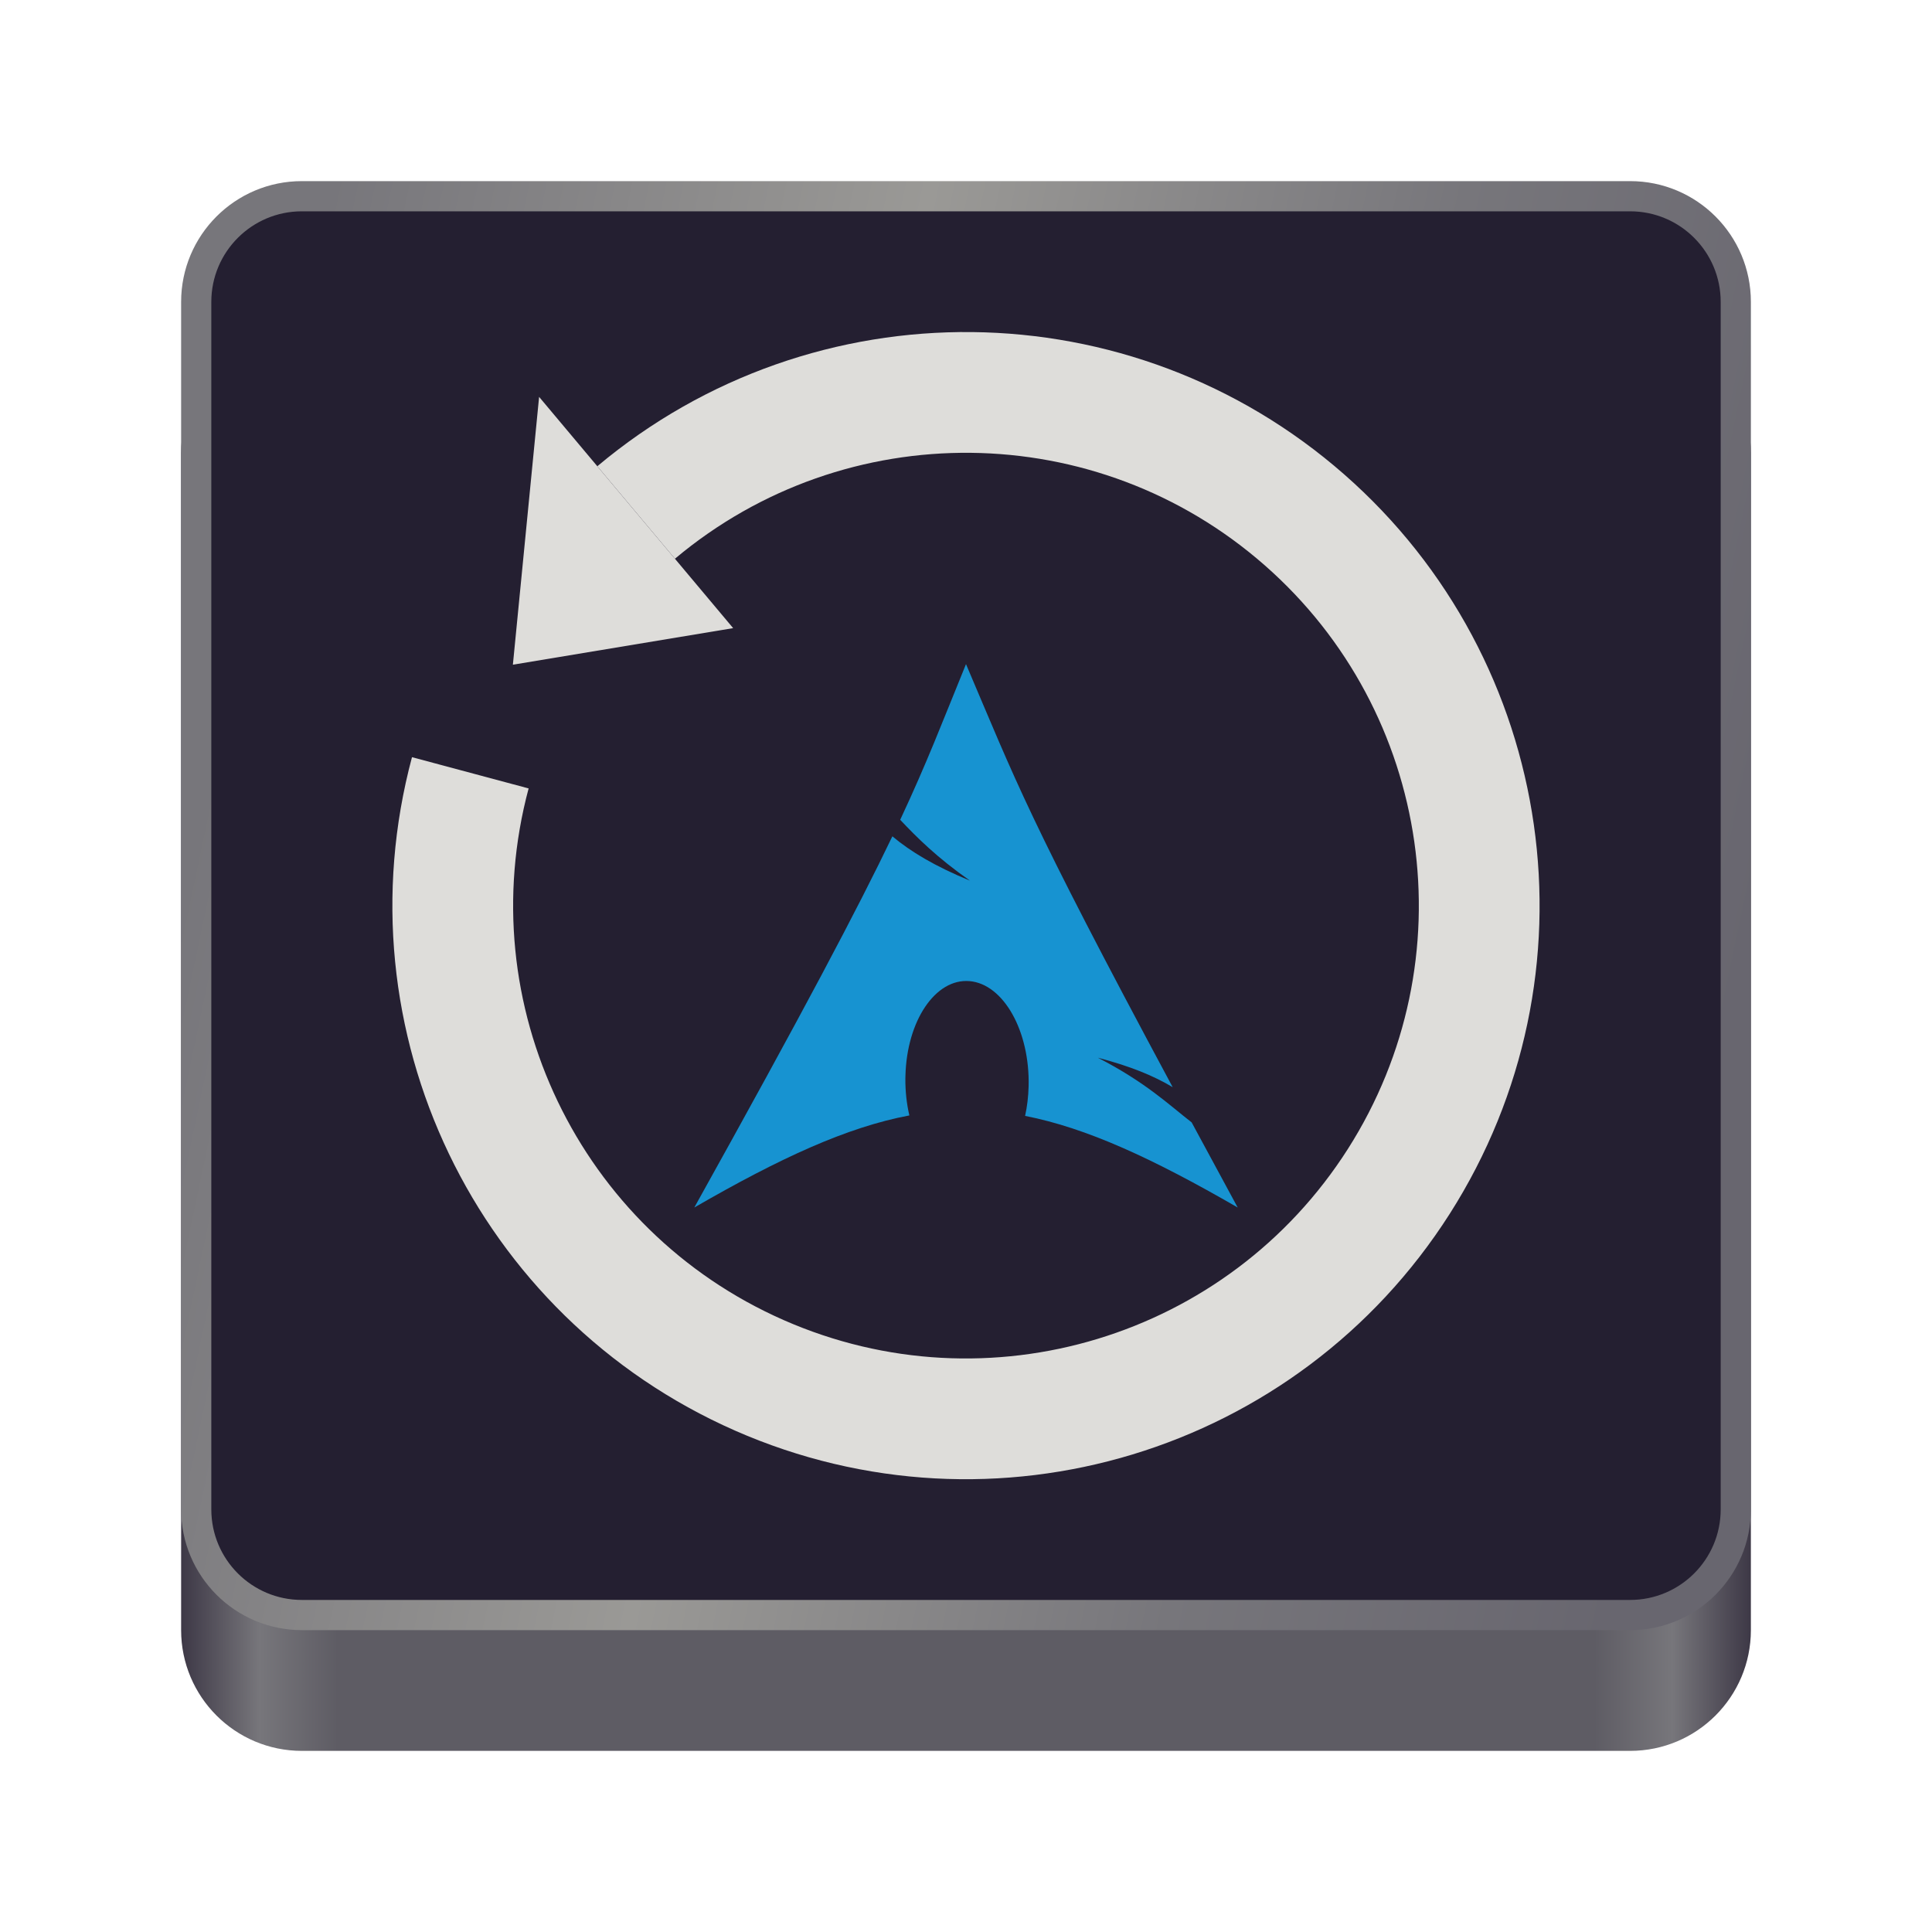
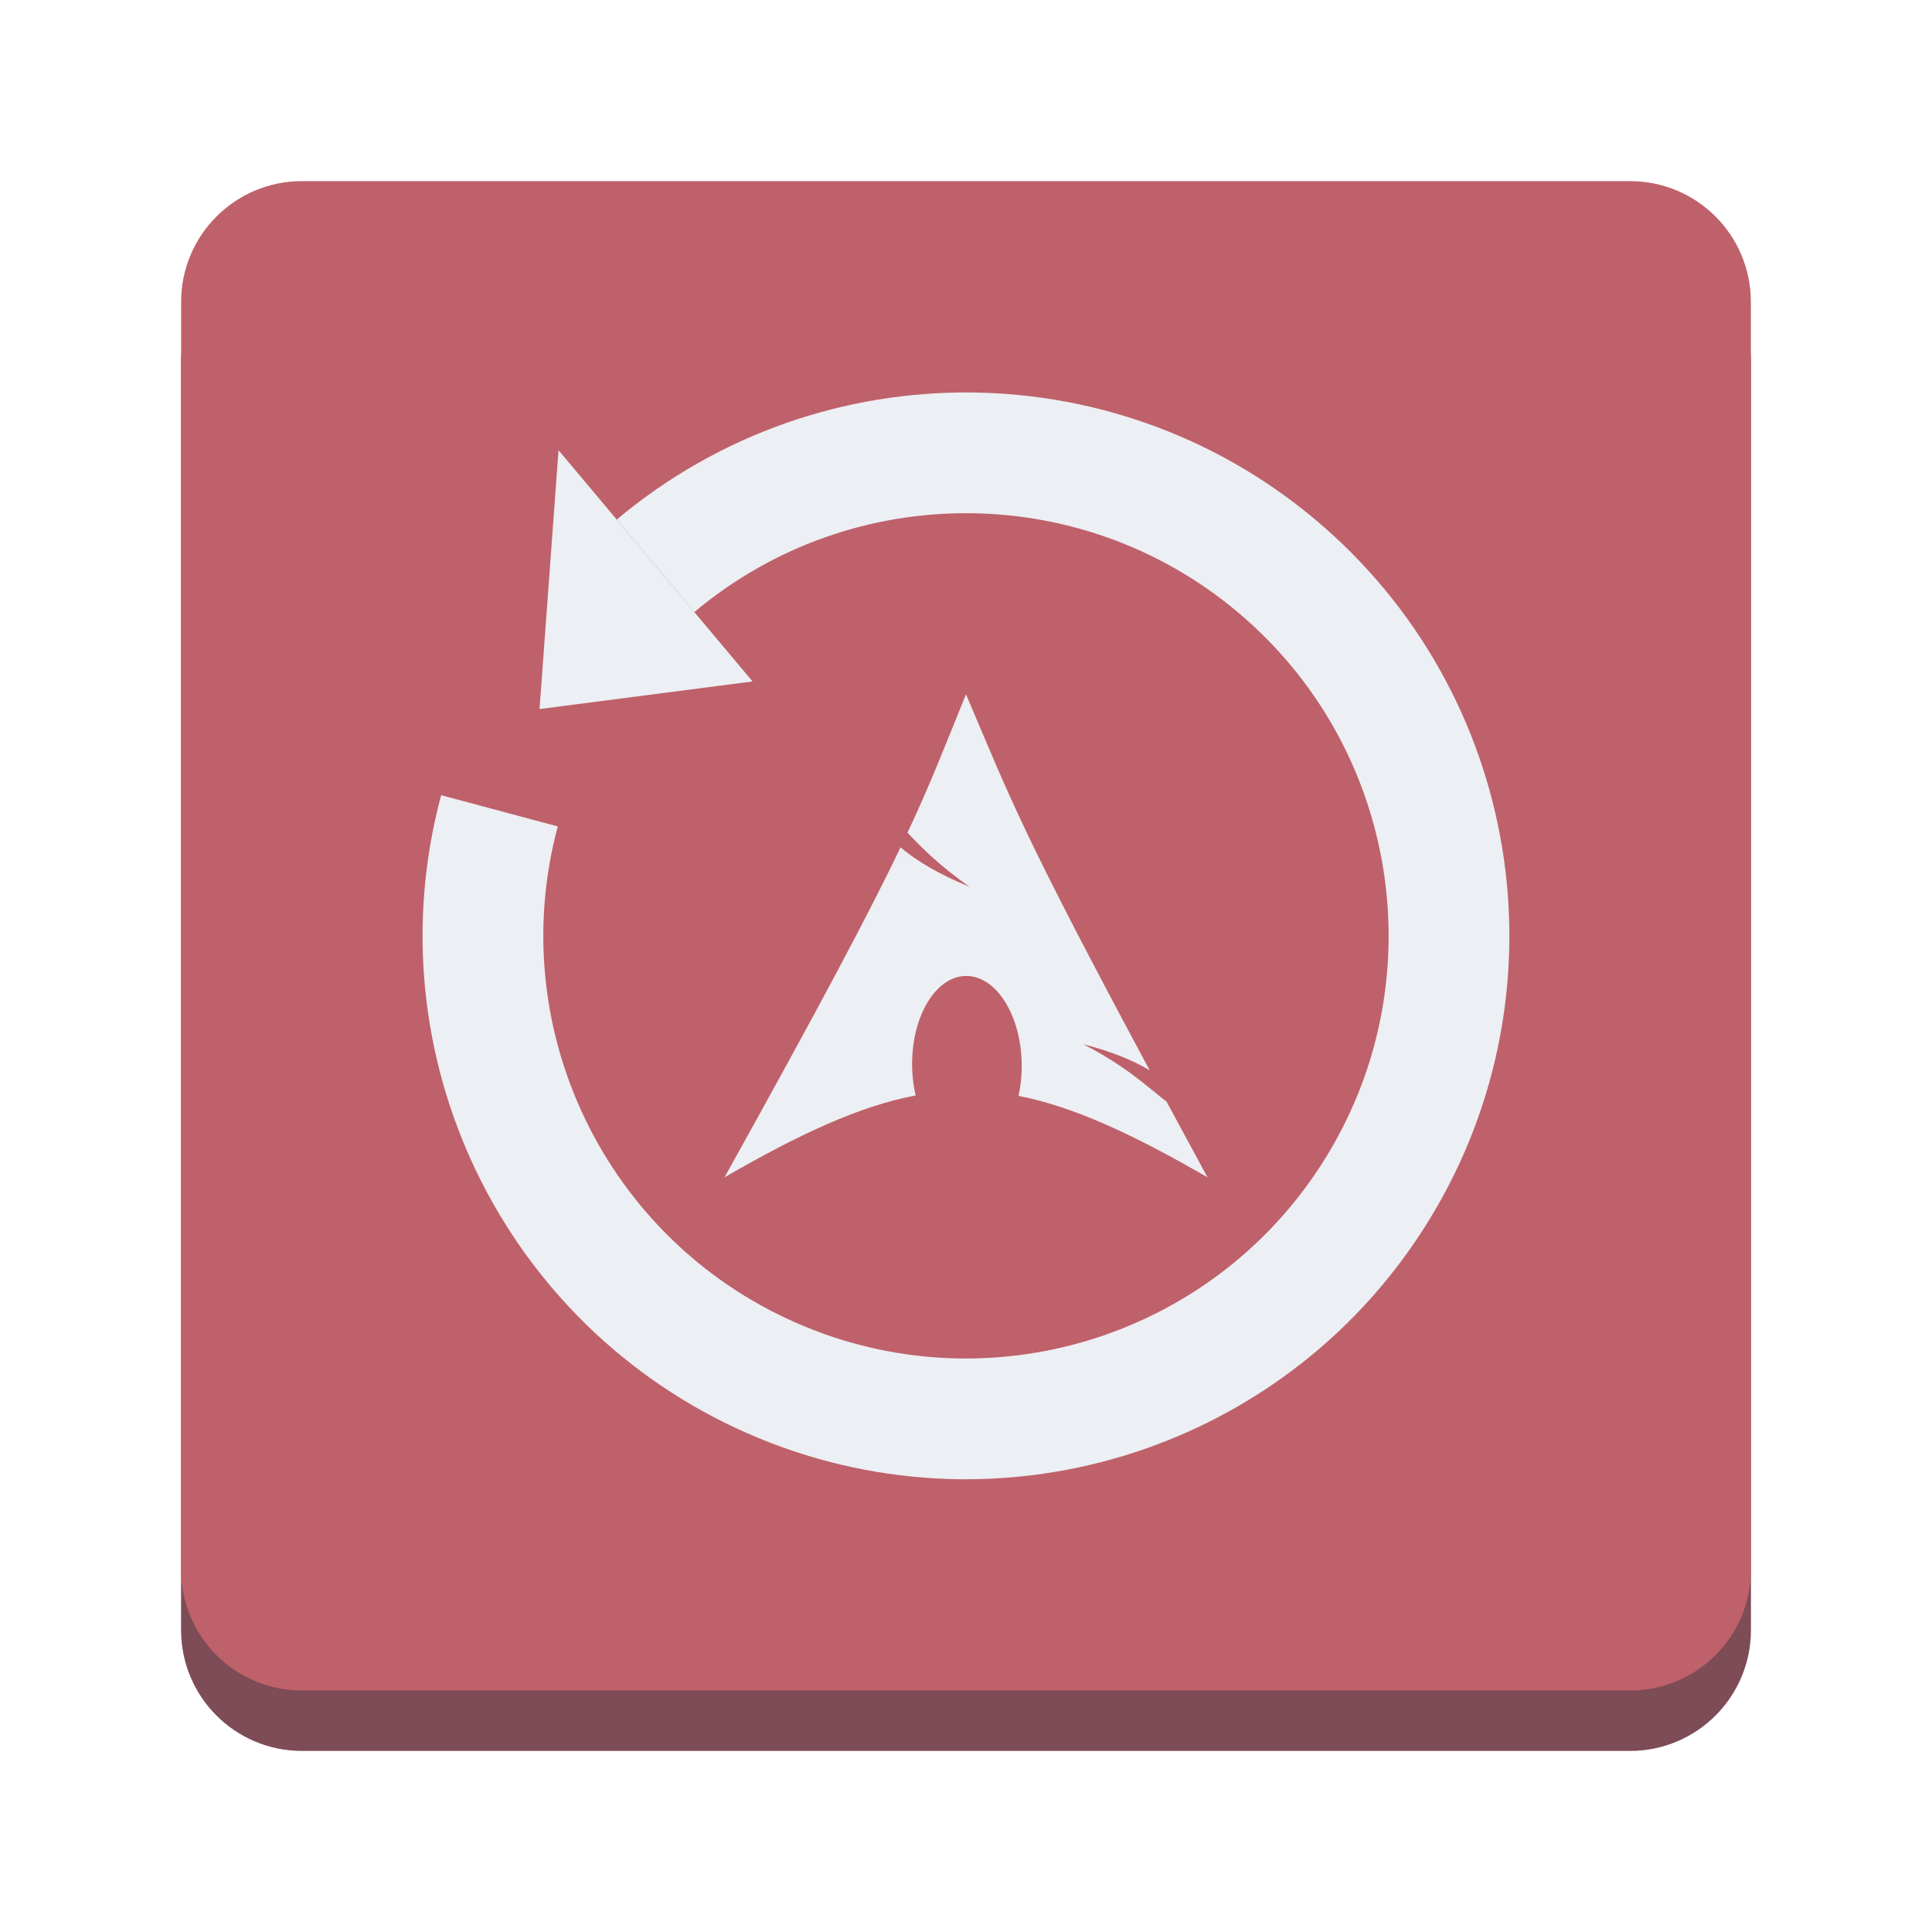
<svg xmlns="http://www.w3.org/2000/svg" width="128" height="128" viewBox="0 0 128 128">
-   <defs>
-     <linearGradient id="side" gradientUnits="userSpaceOnUse" x1="12" x2="116" y1="0" y2="0">
-       <stop offset="0" stop-color="#3d3846" />
-       <stop offset="0.05" stop-color="#77767b" />
-       <stop offset="0.1" stop-color="#5e5c64" />
-       <stop offset="0.9" stop-color="#5e5c64" />
-       <stop offset="0.95" stop-color="#77767b" />
-       <stop offset="1" stop-color="#3d3846" />
-     </linearGradient>
-     <linearGradient id="top" gradientUnits="userSpaceOnUse" x1="12" x2="112" y1="60" y2="81">
-       <stop offset="0" stop-color="#77767b" />
-       <stop offset="0.38" stop-color="#9a9996" />
-       <stop offset="0.72" stop-color="#77767b" />
-       <stop offset="1" stop-color="#68666f" />
-     </linearGradient>
-   </defs>
-   <path d="M 20 22 H 108 A 8 8 0 0 1 116 30 V 108 A 8 8 0 0 1 108 116 H 20 A 8 8 0 0 1 12 108 V 30 A 8 8 0 0 1 20 22 Z" fill="url(#side)" />
-   <path d="M 20 12 H 108 A 8 8 0 0 1 116 20 V 100 A 8 8 0 0 1 108 108 H 20 A 8 8 0 0 1 12 100 V 20 A 8 8 0 0 1 20 12 Z" fill="url(#top)" />
-   <path d="M 20 14 H 108 A 6 6 0 0 1 114 20 V 100 A 6 6 0 0 1 108 106 H 20 A 6 6 0 0 1 14 100 V 20 A 6 6 0 0 1 20 14 Z" fill="#241f31" />
-   <path d="M 42.145 33.954 A 34 34 0 1 1 31.159 51.2" fill="none" stroke="#deddda" stroke-width="8" />
-   <path fill="#deddda" d="M 35.717 26.294 L 33.98 44.038 L 48.573 41.615 Z" />
-   <path transform="translate(45.71875 43.71875) scale(0.5625)" fill="#1793d1" d="m 32.5,0.5 c -2.849,6.984 -4.579,11.559 -7.75,18.336 1.944,2.061 4.334,4.453 8.211,7.164 -4.168,-1.715 -7.009,-3.432 -9.133,-5.219 -4.059,8.47 -10.423,20.531 -23.328,43.719 10.14,-5.854 18.002,-9.466 25.328,-10.844 -0.314,-1.351 -0.481,-2.819 -0.469,-4.344 l 0.008,-0.32 c 0.161,-6.498 3.542,-11.495 7.547,-11.156 4.004,0.339 7.122,5.884 6.961,12.383 -0.031,1.224 -0.173,2.4 -0.414,3.492 7.247,1.418 15.034,5.013 25.039,10.789 -1.973,-3.632 -3.74,-6.905 -5.422,-10.024 -2.649,-2.053 -5.411,-4.724 -11.047,-7.617 3.874,1.007 6.65,2.171 8.812,3.469 -17.098,-31.835 -18.48,-36.068 -24.343,-49.828 v -9e-5 z" />
+   <path fill="#bf616a" d="M 20 16 H 108 A 8 8 0 0 1 116 24 V 108 A 8 8 0 0 1 108 116 H 20 A 8 8 0 0 1 12 108 V 24 A 8 8 0 0 1 20 16 Z" />
+   <path fill="#2e3440" fill-opacity="0.45" d="M 20 16 H 108 A 8 8 0 0 1 116 24 V 108 A 8 8 0 0 1 108 116 H 20 A 8 8 0 0 1 12 108 V 24 A 8 8 0 0 1 20 16 Z" />
+   <path fill="#bf616a" d="M 20 12 H 108 A 8 8 0 0 1 116 20 V 104 A 8 8 0 0 1 108 112 H 20 A 8 8 0 0 1 12 104 V 20 A 8 8 0 0 1 20 12 Z" />
+   <path d="M 43.431 37.487 A 32 32 0 1 1 33.09 53.718" fill="none" stroke="#eceff4" stroke-width="8" />
+   <path fill="#eceff4" d="M 37.003 29.826 L 35.746 46.977 L 49.859 45.147 Z" />
+   <path transform="translate(47.75 45.75) scale(0.5)" fill="#eceff4" d="m 32.5,0.5 c -2.849,6.984 -4.579,11.559 -7.75,18.336 1.944,2.061 4.334,4.453 8.211,7.164 -4.168,-1.715 -7.009,-3.432 -9.133,-5.219 -4.059,8.47 -10.423,20.531 -23.328,43.719 10.14,-5.854 18.002,-9.466 25.328,-10.844 -0.314,-1.351 -0.481,-2.819 -0.469,-4.344 l 0.008,-0.32 c 0.161,-6.498 3.542,-11.495 7.547,-11.156 4.004,0.339 7.122,5.884 6.961,12.383 -0.031,1.224 -0.173,2.4 -0.414,3.492 7.247,1.418 15.034,5.013 25.039,10.789 -1.973,-3.632 -3.74,-6.905 -5.422,-10.024 -2.649,-2.053 -5.411,-4.724 -11.047,-7.617 3.874,1.007 6.65,2.171 8.812,3.469 -17.098,-31.835 -18.48,-36.068 -24.343,-49.828 z" />
</svg>
